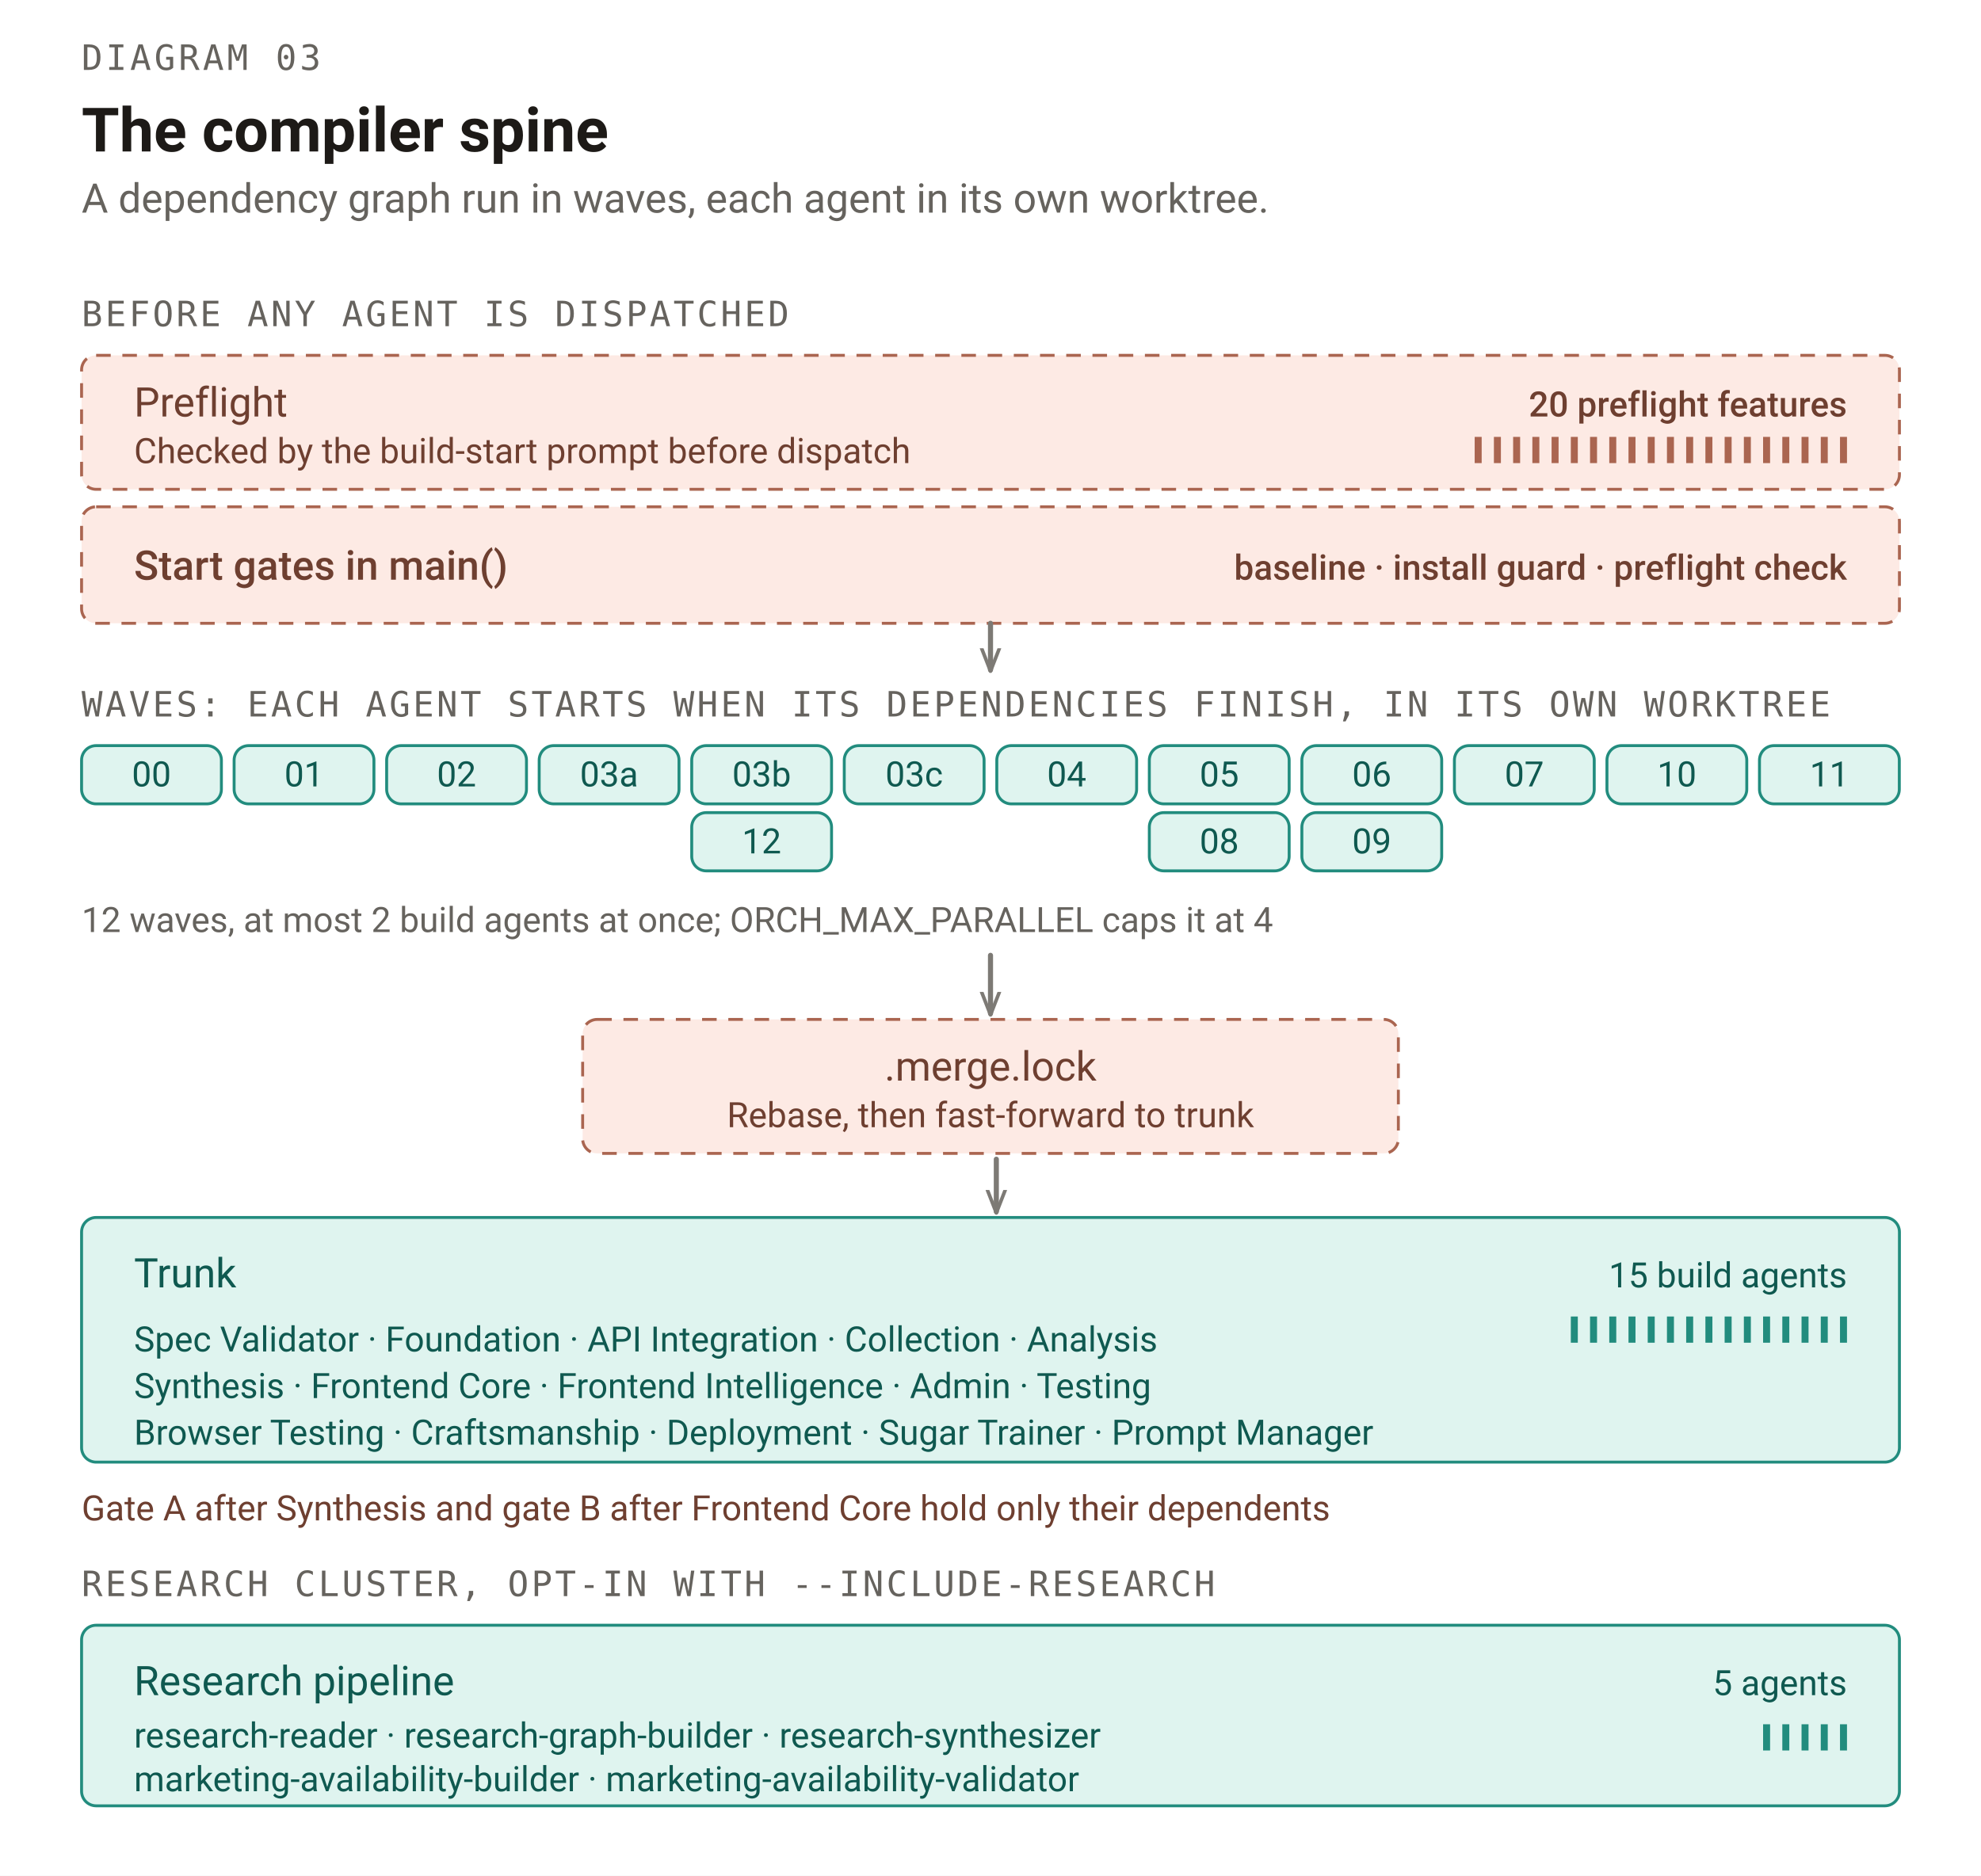
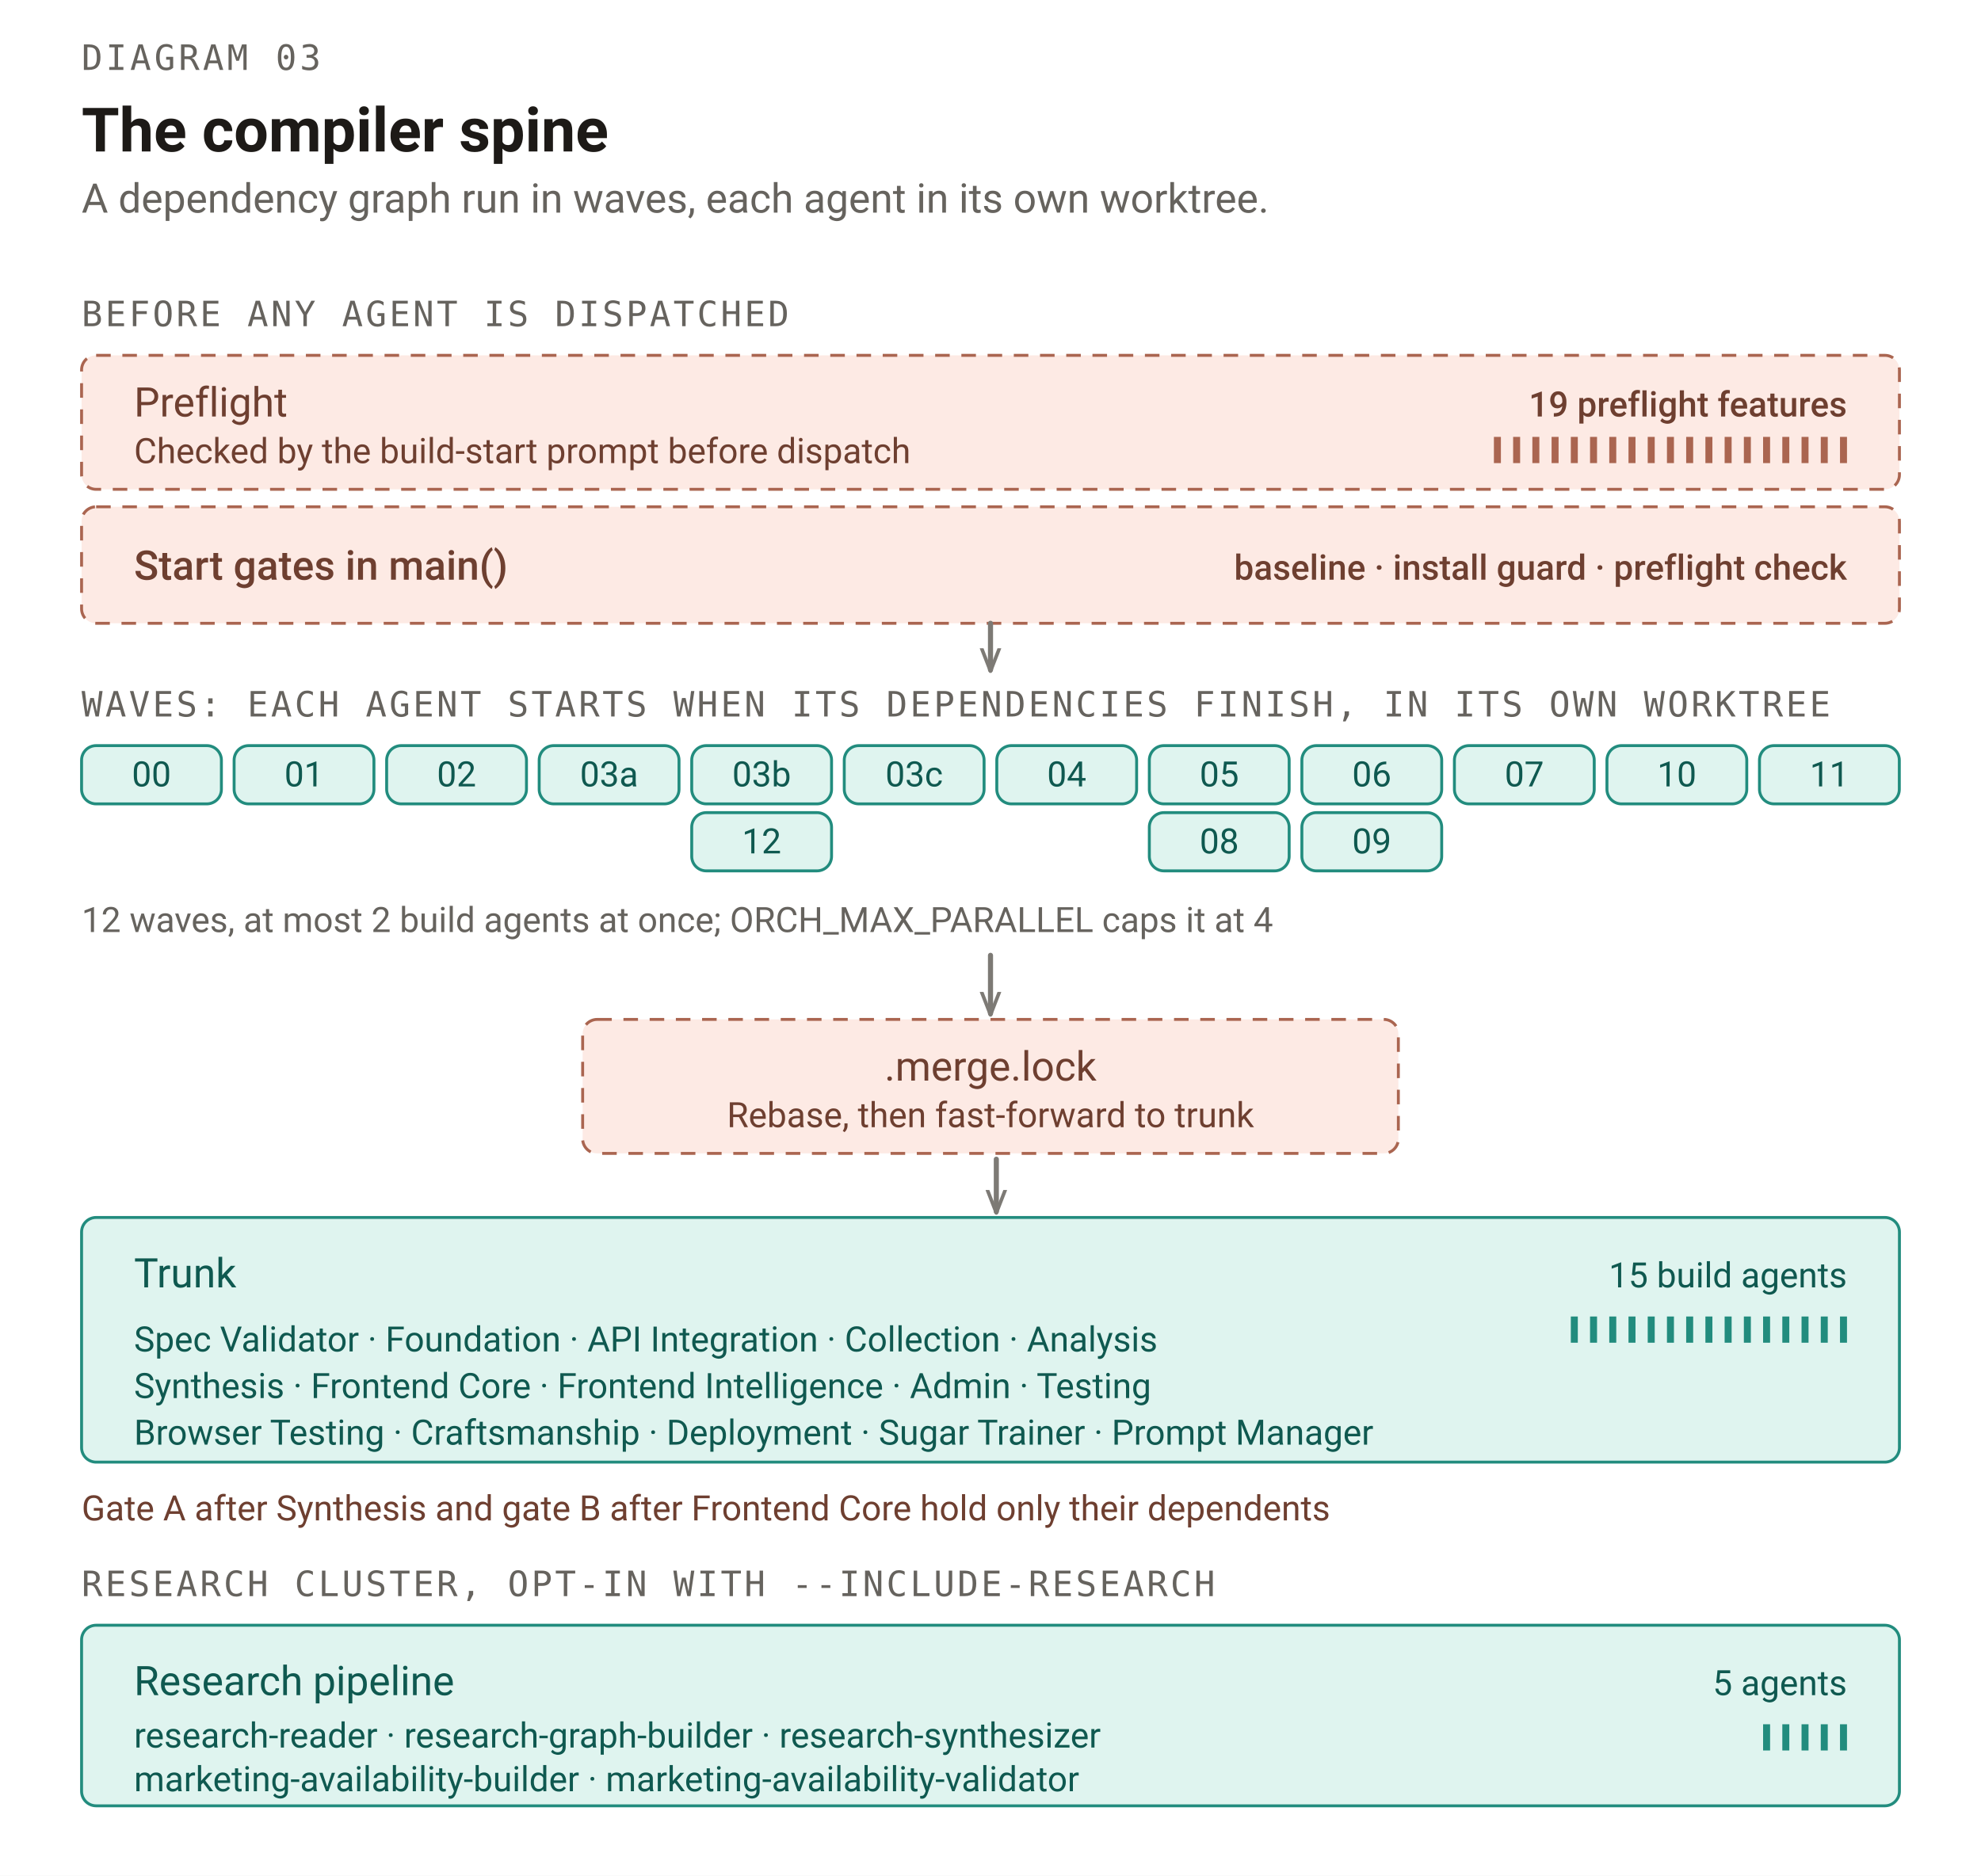
<svg xmlns="http://www.w3.org/2000/svg" viewBox="0 0 680 644" width="100%" role="img" aria-label="The compiler spine. A dependency graph run in waves, each agent in its own worktree.">
  <style>text{font-family:system-ui,-apple-system,'Segoe UI',Roboto,'Helvetica Neue',sans-serif}text.mono{font-family:ui-monospace,'SFMono-Regular','Cascadia Mono','Segoe UI Mono','DejaVu Sans Mono','Liberation Mono',monospace}.num{font-variant-numeric:tabular-nums}@media (prefers-color-scheme:dark){.teal-f{fill:#122925;stroke:#61c2b2}.teal-o{stroke:#61c2b2}.teal-t{fill:#bee8e0}.teal-m{fill:#61c2b2}.teal-h{stroke:#32a091}.purple-f{fill:#242232;stroke:#ada4e6}.purple-o{stroke:#ada4e6}.purple-t{fill:#dddafb}.purple-m{fill:#ada4e6}.purple-h{stroke:#8b81c5}.coral-f{fill:#311f19;stroke:#e39982}.coral-o{stroke:#e39982}.coral-t{fill:#fad5c9}.coral-m{fill:#e39982}.coral-h{stroke:#c0765f}.gray-f{fill:#262421;stroke:#b1ada8}.gray-o{stroke:#b1ada8}.gray-t{fill:#e1ddd8}.gray-m{fill:#b1ada8}.gray-h{stroke:#8f8b87}.surface{fill:#0d0b08}.ink{fill:#ebe7e2}.mute{fill:#dbd7d2}.rule{stroke:#5b5753}}[data-theme=dark] .teal-f{fill:#122925;stroke:#61c2b2}[data-theme=dark] .teal-o{stroke:#61c2b2}[data-theme=dark] .teal-t{fill:#bee8e0}[data-theme=dark] .teal-m{fill:#61c2b2}[data-theme=dark] .teal-h{stroke:#32a091}[data-theme=dark] .purple-f{fill:#242232;stroke:#ada4e6}[data-theme=dark] .purple-o{stroke:#ada4e6}[data-theme=dark] .purple-t{fill:#dddafb}[data-theme=dark] .purple-m{fill:#ada4e6}[data-theme=dark] .purple-h{stroke:#8b81c5}[data-theme=dark] .coral-f{fill:#311f19;stroke:#e39982}[data-theme=dark] .coral-o{stroke:#e39982}[data-theme=dark] .coral-t{fill:#fad5c9}[data-theme=dark] .coral-m{fill:#e39982}[data-theme=dark] .coral-h{stroke:#c0765f}[data-theme=dark] .gray-f{fill:#262421;stroke:#b1ada8}[data-theme=dark] .gray-o{stroke:#b1ada8}[data-theme=dark] .gray-t{fill:#e1ddd8}[data-theme=dark] .gray-m{fill:#b1ada8}[data-theme=dark] .gray-h{stroke:#8f8b87}[data-theme=dark] .surface{fill:#0d0b08}[data-theme=dark] .ink{fill:#ebe7e2}[data-theme=dark] .mute{fill:#dbd7d2}[data-theme=dark] .rule{stroke:#5b5753}[data-theme=light] .teal-f{fill:#dff4ef;stroke:#228c7e}[data-theme=light] .teal-o{stroke:#228c7e}[data-theme=light] .teal-t{fill:#0f5950}[data-theme=light] .teal-m{fill:#228c7e}[data-theme=light] .teal-h{stroke:#32a091}[data-theme=light] .purple-f{fill:#eeecfd;stroke:#7a70af}[data-theme=light] .purple-o{stroke:#7a70af}[data-theme=light] .purple-t{fill:#4d4671}[data-theme=light] .purple-m{fill:#7a70af}[data-theme=light] .purple-h{stroke:#8b81c5}[data-theme=light] .coral-f{fill:#fdeae4;stroke:#aa6550}[data-theme=light] .coral-o{stroke:#aa6550}[data-theme=light] .coral-t{fill:#6e3f30}[data-theme=light] .coral-m{fill:#aa6550}[data-theme=light] .coral-h{stroke:#c0765f}[data-theme=light] .gray-f{fill:#f2eee9;stroke:#7d7a75}[data-theme=light] .gray-o{stroke:#7d7a75}[data-theme=light] .gray-t{fill:#504c48}[data-theme=light] .gray-m{fill:#7d7a75}[data-theme=light] .gray-h{stroke:#8f8b87}[data-theme=light] .surface{fill:#ffffff}[data-theme=light] .ink{fill:#1d1a17}[data-theme=light] .mute{fill:#66635e}[data-theme=light] .rule{stroke:#c1bdb8}</style>
  <defs>
    <marker id="ar-teal" viewBox="0 0 10 10" refX="8.5" refY="5" markerWidth="5" markerHeight="5" orient="auto-start-reverse">
      <path d="M0,1.5 L9,5 L0,8.5" fill="none" stroke="#228c7e" stroke-width="1.4" stroke-linecap="round" stroke-linejoin="round" class="teal-o" />
    </marker>
    <marker id="ar-purple" viewBox="0 0 10 10" refX="8.5" refY="5" markerWidth="5" markerHeight="5" orient="auto-start-reverse">
      <path d="M0,1.5 L9,5 L0,8.5" fill="none" stroke="#7a70af" stroke-width="1.4" stroke-linecap="round" stroke-linejoin="round" class="purple-o" />
    </marker>
    <marker id="ar-coral" viewBox="0 0 10 10" refX="8.5" refY="5" markerWidth="5" markerHeight="5" orient="auto-start-reverse">
      <path d="M0,1.5 L9,5 L0,8.5" fill="none" stroke="#aa6550" stroke-width="1.4" stroke-linecap="round" stroke-linejoin="round" class="coral-o" />
    </marker>
    <marker id="ar-gray" viewBox="0 0 10 10" refX="8.5" refY="5" markerWidth="5" markerHeight="5" orient="auto-start-reverse">
      <path d="M0,1.5 L9,5 L0,8.5" fill="none" stroke="#7d7a75" stroke-width="1.4" stroke-linecap="round" stroke-linejoin="round" class="gray-o" />
    </marker>
  </defs>
  <rect x="0" y="0" width="680" height="644" fill="#ffffff" class="surface" />
  <text x="28" y="24" font-size="12" fill="#66635e" letter-spacing="1.1" class="mute mono">DIAGRAM 03</text>
  <text x="28" y="52" font-size="21" fill="#1d1a17" font-weight="600" class="ink">The compiler spine</text>
  <text x="28" y="73" font-size="14" fill="#66635e" class="mute">A dependency graph run in waves, each agent in its own worktree.</text>
  <g transform="translate(0,16)">
    <text x="28" y="96" font-size="12" fill="#66635e" font-weight="500" letter-spacing="0.9" class="mute mono">BEFORE ANY AGENT IS DISPATCHED</text>
    <rect x="28" y="106" width="624" height="46" rx="5" fill="#fdeae4" stroke="#aa6550" stroke-width="1.0" stroke-dasharray="5 4" class="coral-f" />
    <text x="46" y="127" font-size="14" fill="#6e3f30" class="coral-t">Preflight</text>
    <text x="46" y="143" font-size="12" fill="#6e3f30" class="coral-t">Checked by the build-start prompt before dispatch</text>
-     <text x="634" y="127" font-size="12" fill="#6e3f30" text-anchor="end" font-weight="500" class="coral-t">20 preflight features</text>
-     <rect x="506.2" y="134" width="2.4" height="9" rx="0" fill="#aa6550" class="coral-m" />
+     <text x="634" y="127" font-size="12" fill="#6e3f30" text-anchor="end" font-weight="500" class="coral-t">19 preflight features</text>
    <rect x="512.8" y="134" width="2.4" height="9" rx="0" fill="#aa6550" class="coral-m" />
    <rect x="519.4" y="134" width="2.4" height="9" rx="0" fill="#aa6550" class="coral-m" />
    <rect x="526.0" y="134" width="2.4" height="9" rx="0" fill="#aa6550" class="coral-m" />
    <rect x="532.6" y="134" width="2.4" height="9" rx="0" fill="#aa6550" class="coral-m" />
    <rect x="539.2" y="134" width="2.4" height="9" rx="0" fill="#aa6550" class="coral-m" />
    <rect x="545.8" y="134" width="2.4" height="9" rx="0" fill="#aa6550" class="coral-m" />
    <rect x="552.4" y="134" width="2.4" height="9" rx="0" fill="#aa6550" class="coral-m" />
    <rect x="559.0" y="134" width="2.4" height="9" rx="0" fill="#aa6550" class="coral-m" />
    <rect x="565.6" y="134" width="2.4" height="9" rx="0" fill="#aa6550" class="coral-m" />
    <rect x="572.2" y="134" width="2.4" height="9" rx="0" fill="#aa6550" class="coral-m" />
    <rect x="578.8" y="134" width="2.4" height="9" rx="0" fill="#aa6550" class="coral-m" />
    <rect x="585.4" y="134" width="2.4" height="9" rx="0" fill="#aa6550" class="coral-m" />
    <rect x="592.0" y="134" width="2.4" height="9" rx="0" fill="#aa6550" class="coral-m" />
    <rect x="598.6" y="134" width="2.4" height="9" rx="0" fill="#aa6550" class="coral-m" />
    <rect x="605.2" y="134" width="2.4" height="9" rx="0" fill="#aa6550" class="coral-m" />
    <rect x="611.8" y="134" width="2.4" height="9" rx="0" fill="#aa6550" class="coral-m" />
    <rect x="618.4" y="134" width="2.4" height="9" rx="0" fill="#aa6550" class="coral-m" />
    <rect x="625.0" y="134" width="2.4" height="9" rx="0" fill="#aa6550" class="coral-m" />
    <rect x="631.6" y="134" width="2.4" height="9" rx="0" fill="#aa6550" class="coral-m" />
    <rect x="28" y="158" width="624" height="40" rx="5" fill="#fdeae4" stroke="#aa6550" stroke-width="1.0" stroke-dasharray="5 4" class="coral-f" />
    <text x="46" y="183.04" font-size="14" fill="#6e3f30" font-weight="500" class="coral-t">Start gates in main()</text>
    <text x="634" y="183.04" font-size="12" fill="#6e3f30" text-anchor="end" font-weight="500" class="coral-t">baseline · install guard · preflight check</text>
    <line x1="340" y1="198" x2="340" y2="214" stroke="#7d7a75" stroke-width="1.75" stroke-linecap="round" marker-end="url(#ar-gray)" class="gray-o" />
    <text x="28" y="230" font-size="12" fill="#66635e" font-weight="500" letter-spacing="0.9" class="mute mono">WAVES: EACH AGENT STARTS WHEN ITS DEPENDENCIES FINISH, IN ITS OWN WORKTREE</text>
    <rect x="28.0" y="240" width="48" height="20" rx="5" fill="#dff4ef" stroke="#228c7e" stroke-width="1.0" class="teal-f" />
    <text x="52.0" y="254" font-size="12" fill="#0f5950" text-anchor="middle" class="teal-t">00</text>
    <rect x="80.36" y="240" width="48" height="20" rx="5" fill="#dff4ef" stroke="#228c7e" stroke-width="1.0" class="teal-f" />
    <text x="104.36" y="254" font-size="12" fill="#0f5950" text-anchor="middle" class="teal-t">01</text>
    <rect x="132.72" y="240" width="48" height="20" rx="5" fill="#dff4ef" stroke="#228c7e" stroke-width="1.0" class="teal-f" />
    <text x="156.72" y="254" font-size="12" fill="#0f5950" text-anchor="middle" class="teal-t">02</text>
    <rect x="185.08" y="240" width="48" height="20" rx="5" fill="#dff4ef" stroke="#228c7e" stroke-width="1.0" class="teal-f" />
    <text x="209.08" y="254" font-size="12" fill="#0f5950" text-anchor="middle" class="teal-t">03a</text>
    <rect x="237.44" y="240" width="48" height="20" rx="5" fill="#dff4ef" stroke="#228c7e" stroke-width="1.0" class="teal-f" />
    <text x="261.44" y="254" font-size="12" fill="#0f5950" text-anchor="middle" class="teal-t">03b</text>
    <rect x="237.44" y="263" width="48" height="20" rx="5" fill="#dff4ef" stroke="#228c7e" stroke-width="1.0" class="teal-f" />
    <text x="261.44" y="277" font-size="12" fill="#0f5950" text-anchor="middle" class="teal-t">12</text>
    <rect x="289.8" y="240" width="48" height="20" rx="5" fill="#dff4ef" stroke="#228c7e" stroke-width="1.0" class="teal-f" />
    <text x="313.8" y="254" font-size="12" fill="#0f5950" text-anchor="middle" class="teal-t">03c</text>
    <rect x="342.16" y="240" width="48" height="20" rx="5" fill="#dff4ef" stroke="#228c7e" stroke-width="1.0" class="teal-f" />
    <text x="366.16" y="254" font-size="12" fill="#0f5950" text-anchor="middle" class="teal-t">04</text>
    <rect x="394.52" y="240" width="48" height="20" rx="5" fill="#dff4ef" stroke="#228c7e" stroke-width="1.0" class="teal-f" />
    <text x="418.52" y="254" font-size="12" fill="#0f5950" text-anchor="middle" class="teal-t">05</text>
    <rect x="394.52" y="263" width="48" height="20" rx="5" fill="#dff4ef" stroke="#228c7e" stroke-width="1.0" class="teal-f" />
    <text x="418.52" y="277" font-size="12" fill="#0f5950" text-anchor="middle" class="teal-t">08</text>
    <rect x="446.88" y="240" width="48" height="20" rx="5" fill="#dff4ef" stroke="#228c7e" stroke-width="1.0" class="teal-f" />
    <text x="470.88" y="254" font-size="12" fill="#0f5950" text-anchor="middle" class="teal-t">06</text>
    <rect x="446.88" y="263" width="48" height="20" rx="5" fill="#dff4ef" stroke="#228c7e" stroke-width="1.0" class="teal-f" />
    <text x="470.88" y="277" font-size="12" fill="#0f5950" text-anchor="middle" class="teal-t">09</text>
    <rect x="499.24" y="240" width="48" height="20" rx="5" fill="#dff4ef" stroke="#228c7e" stroke-width="1.0" class="teal-f" />
    <text x="523.24" y="254" font-size="12" fill="#0f5950" text-anchor="middle" class="teal-t">07</text>
    <rect x="551.6" y="240" width="48" height="20" rx="5" fill="#dff4ef" stroke="#228c7e" stroke-width="1.0" class="teal-f" />
    <text x="575.6" y="254" font-size="12" fill="#0f5950" text-anchor="middle" class="teal-t">10</text>
    <rect x="603.96" y="240" width="48" height="20" rx="5" fill="#dff4ef" stroke="#228c7e" stroke-width="1.0" class="teal-f" />
    <text x="627.96" y="254" font-size="12" fill="#0f5950" text-anchor="middle" class="teal-t">11</text>
    <text x="28" y="304" font-size="12" fill="#66635e" class="mute">12 waves, at most 2 build agents at once; ORCH_MAX_PARALLEL caps it at 4</text>
    <line x1="340" y1="312" x2="340" y2="332" stroke="#7d7a75" stroke-width="1.75" stroke-linecap="round" marker-end="url(#ar-gray)" class="gray-o" />
    <rect x="200" y="334" width="280" height="46" rx="5" fill="#fdeae4" stroke="#aa6550" stroke-width="1.0" stroke-dasharray="5 4" class="coral-f" />
    <text x="340" y="355" font-size="14" fill="#6e3f30" text-anchor="middle" class="coral-t">.merge.lock</text>
    <text x="340" y="371" font-size="12" fill="#6e3f30" text-anchor="middle" class="coral-t">Rebase, then fast-forward to trunk</text>
    <line x1="342" y1="382" x2="342" y2="400" stroke="#7d7a75" stroke-width="1.75" stroke-linecap="round" marker-end="url(#ar-gray)" class="gray-o" />
    <rect x="28" y="402" width="624" height="84" rx="5" fill="#dff4ef" stroke="#228c7e" stroke-width="1.0" class="teal-f" />
    <text x="46" y="426" font-size="14" fill="#0f5950" class="teal-t">Trunk</text>
    <text x="634" y="426" font-size="12" fill="#0f5950" text-anchor="end" class="teal-t">15 build agents</text>
    <rect x="539.2" y="436" width="2.4" height="9" rx="0" fill="#228c7e" class="teal-m" />
    <rect x="545.8" y="436" width="2.4" height="9" rx="0" fill="#228c7e" class="teal-m" />
    <rect x="552.4" y="436" width="2.4" height="9" rx="0" fill="#228c7e" class="teal-m" />
    <rect x="559.0" y="436" width="2.4" height="9" rx="0" fill="#228c7e" class="teal-m" />
    <rect x="565.6" y="436" width="2.4" height="9" rx="0" fill="#228c7e" class="teal-m" />
    <rect x="572.2" y="436" width="2.4" height="9" rx="0" fill="#228c7e" class="teal-m" />
    <rect x="578.8" y="436" width="2.4" height="9" rx="0" fill="#228c7e" class="teal-m" />
    <rect x="585.4" y="436" width="2.4" height="9" rx="0" fill="#228c7e" class="teal-m" />
    <rect x="592.0" y="436" width="2.4" height="9" rx="0" fill="#228c7e" class="teal-m" />
    <rect x="598.6" y="436" width="2.4" height="9" rx="0" fill="#228c7e" class="teal-m" />
    <rect x="605.2" y="436" width="2.4" height="9" rx="0" fill="#228c7e" class="teal-m" />
    <rect x="611.8" y="436" width="2.4" height="9" rx="0" fill="#228c7e" class="teal-m" />
    <rect x="618.4" y="436" width="2.4" height="9" rx="0" fill="#228c7e" class="teal-m" />
    <rect x="625.0" y="436" width="2.4" height="9" rx="0" fill="#228c7e" class="teal-m" />
    <rect x="631.6" y="436" width="2.4" height="9" rx="0" fill="#228c7e" class="teal-m" />
    <text x="46" y="448" font-size="12" fill="#0f5950" class="teal-t">Spec Validator · Foundation · API Integration · Collection · Analysis</text>
    <text x="46" y="464" font-size="12" fill="#0f5950" class="teal-t">Synthesis · Frontend Core · Frontend Intelligence · Admin · Testing</text>
    <text x="46" y="480" font-size="12" fill="#0f5950" class="teal-t">Browser Testing · Craftsmanship · Deployment · Sugar Trainer · Prompt Manager</text>
    <text x="28" y="506" font-size="12" fill="#6e3f30" class="coral-t">Gate A after Synthesis and gate B after Frontend Core hold only their dependents</text>
    <text x="28" y="532" font-size="12" fill="#66635e" font-weight="500" letter-spacing="0.9" class="mute mono">RESEARCH CLUSTER, OPT-IN WITH --INCLUDE-RESEARCH</text>
    <rect x="28" y="542" width="624" height="62" rx="5" fill="#dff4ef" stroke="#228c7e" stroke-width="1.0" class="teal-f" />
    <text x="46" y="566" font-size="14" fill="#0f5950" class="teal-t">Research pipeline</text>
    <text x="634" y="566" font-size="12" fill="#0f5950" text-anchor="end" class="teal-t">5 agents</text>
    <rect x="605.2" y="576" width="2.4" height="9" rx="0" fill="#228c7e" class="teal-m" />
    <rect x="611.8" y="576" width="2.4" height="9" rx="0" fill="#228c7e" class="teal-m" />
    <rect x="618.4" y="576" width="2.4" height="9" rx="0" fill="#228c7e" class="teal-m" />
    <rect x="625.0" y="576" width="2.4" height="9" rx="0" fill="#228c7e" class="teal-m" />
    <rect x="631.6" y="576" width="2.4" height="9" rx="0" fill="#228c7e" class="teal-m" />
    <text x="46" y="584" font-size="12" fill="#0f5950" class="teal-t">research-reader · research-graph-builder · research-synthesizer</text>
    <text x="46" y="599" font-size="12" fill="#0f5950" class="teal-t">marketing-availability-builder · marketing-availability-validator</text>
  </g>
</svg>
